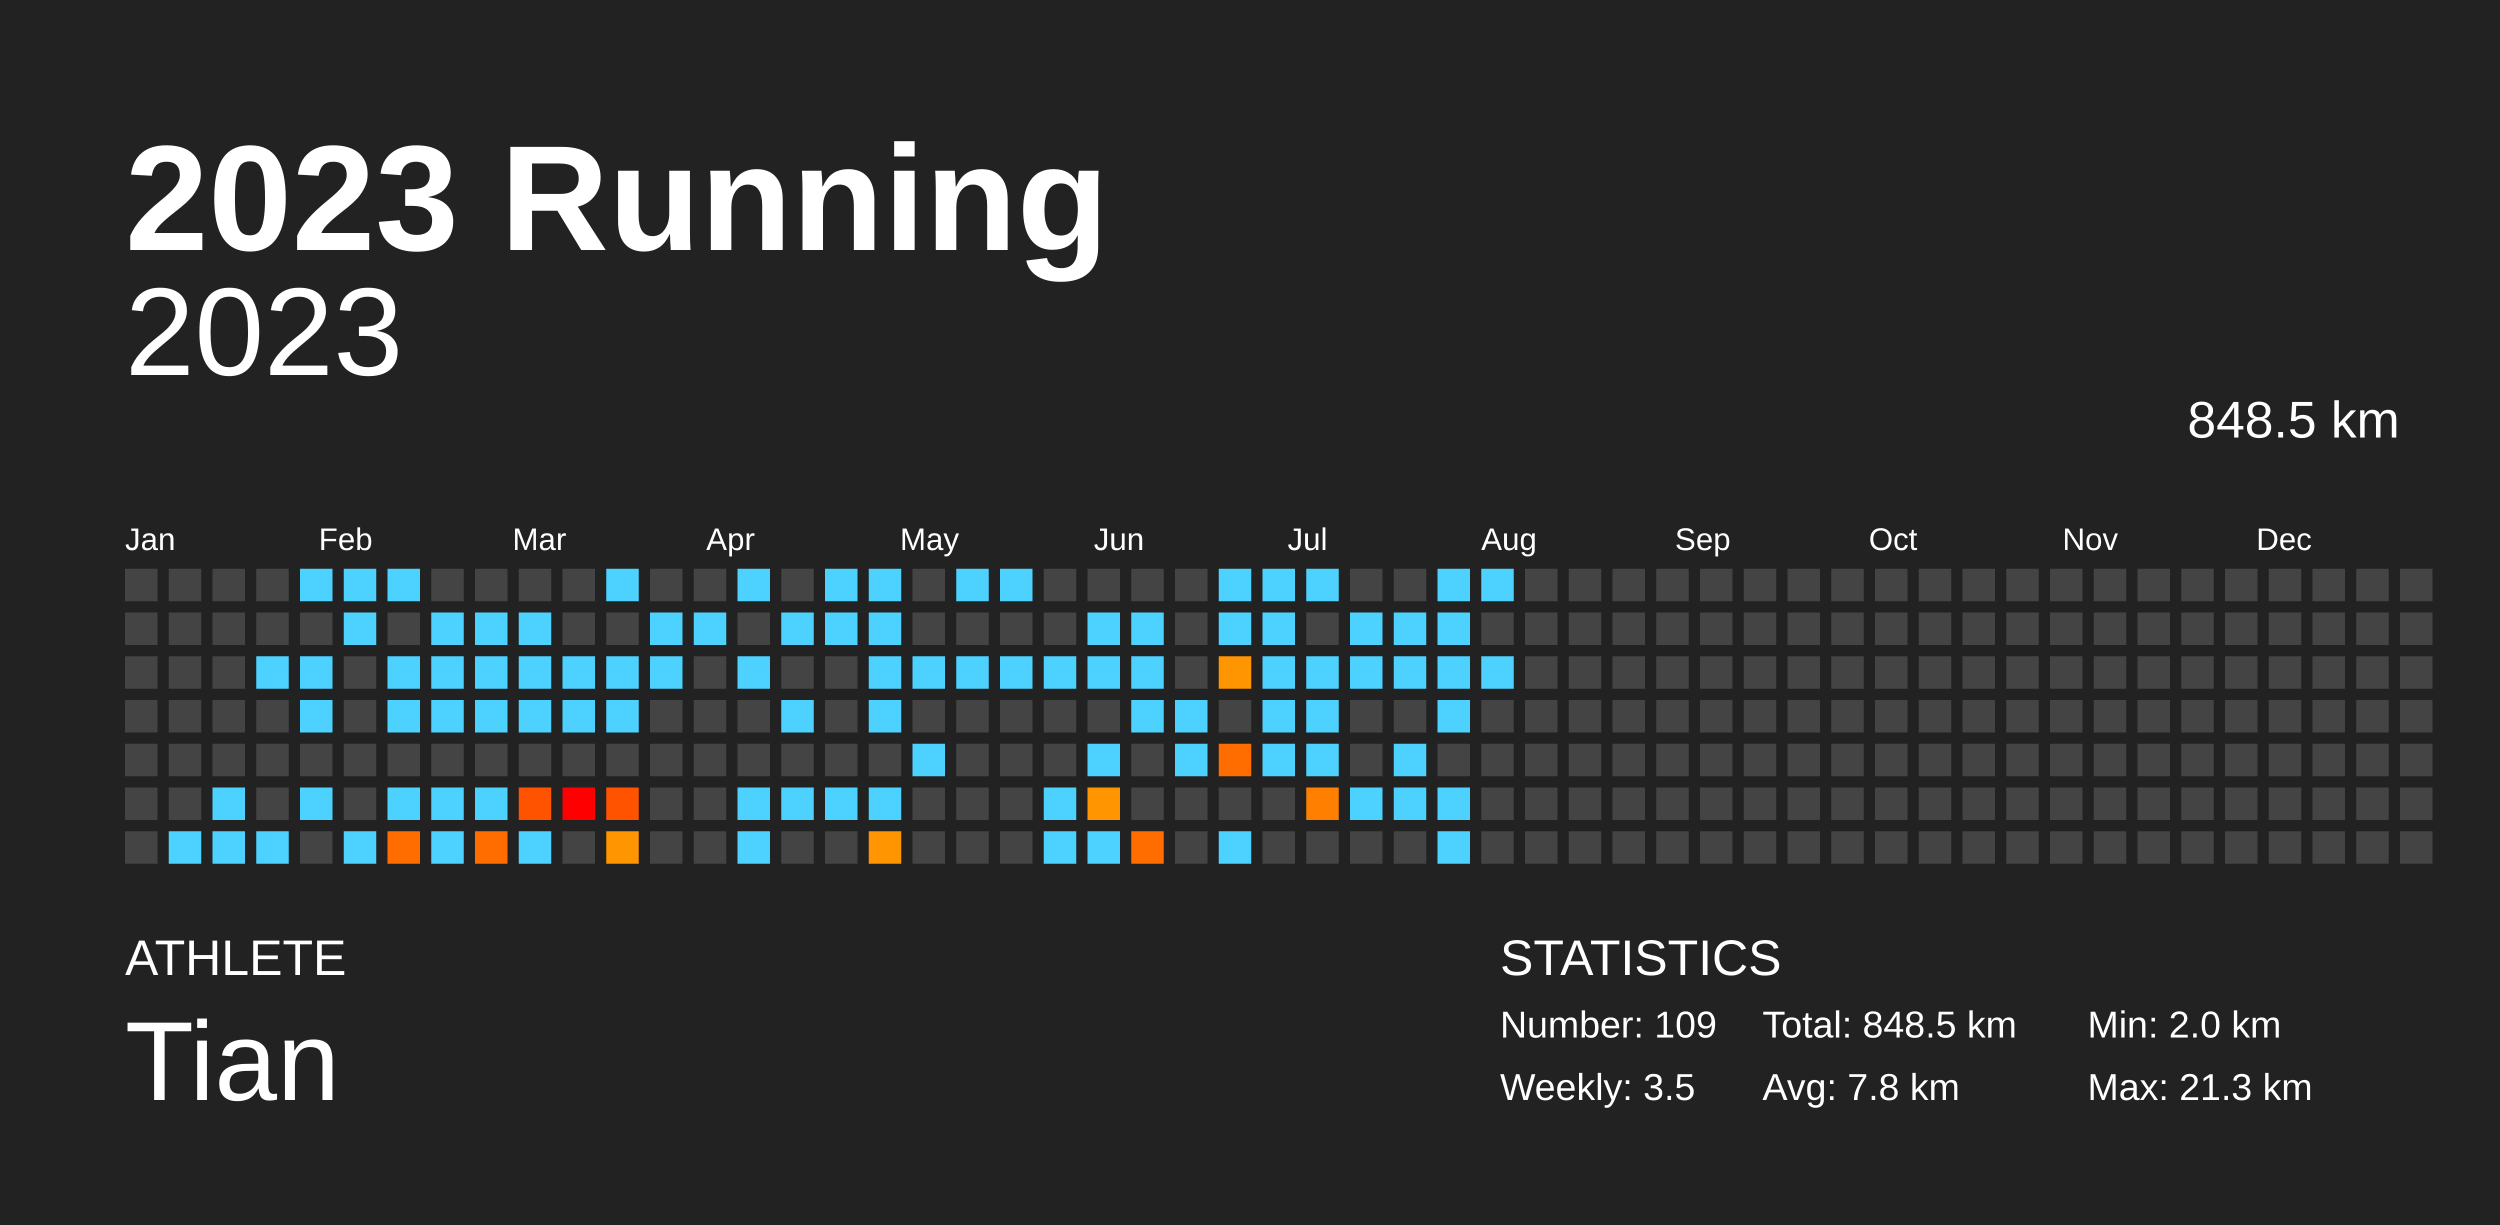
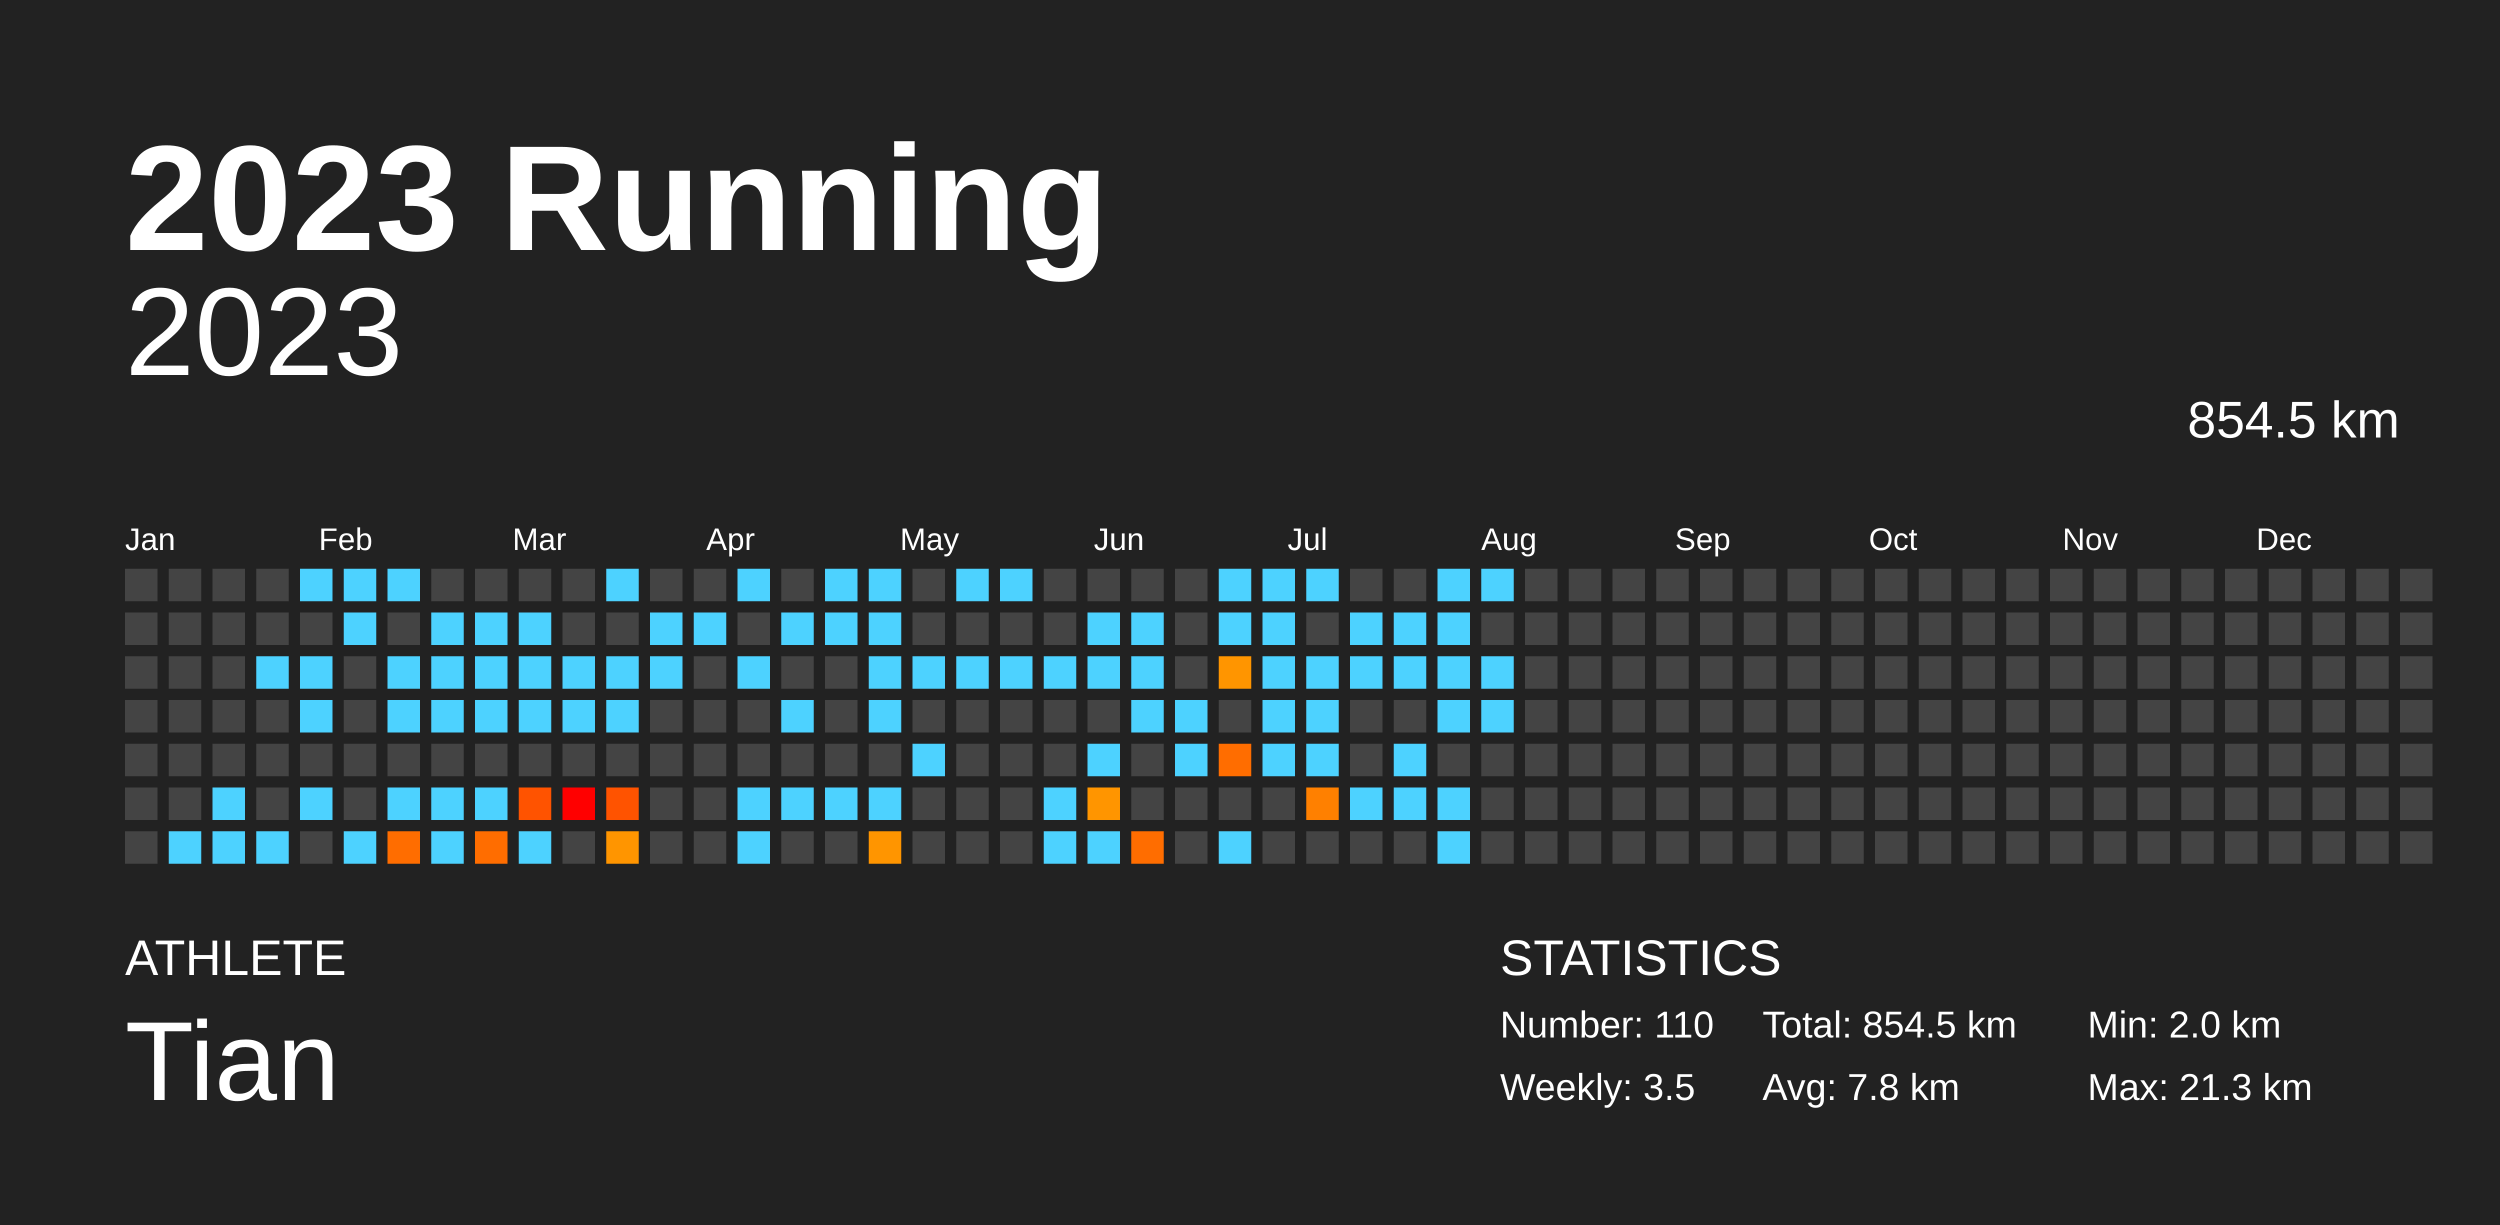
<svg xmlns="http://www.w3.org/2000/svg" baseProfile="full" height="98mm" version="1.1" viewBox="0,0,200,98" width="200mm">
  <defs />
  <rect fill="#222222" height="98" width="200" x="0" y="0" />
  <text fill="#FFFFFF" style="font-size:12px; font-family:Arial; font-weight:bold;" x="10" y="20">2023 Running</text>
  <text fill="#FFFFFF" style="font-size:4px; font-family:Arial" x="10" y="78">ATHLETE</text>
  <text fill="#FFFFFF" style="font-size:9px; font-family:Arial" x="10" y="88">Tian</text>
  <text fill="#FFFFFF" style="font-size:4px; font-family:Arial" x="120" y="78">STATISTICS</text>
-   <text fill="#FFFFFF" style="font-size:3px; font-family:Arial" x="120" y="83">Number: 109</text>
+   <text fill="#FFFFFF" style="font-size:3px; font-family:Arial" x="120" y="83">Number: 110</text>
  <text fill="#FFFFFF" style="font-size:3px; font-family:Arial" x="120" y="88">Weekly: 3.5</text>
-   <text fill="#FFFFFF" style="font-size:3px; font-family:Arial" x="141" y="83">Total: 848.5 km</text>
+   <text fill="#FFFFFF" style="font-size:3px; font-family:Arial" x="141" y="83">Total: 854.5 km</text>
  <text fill="#FFFFFF" style="font-size:3px; font-family:Arial" x="141" y="88">Avg: 7.8 km</text>
  <text fill="#FFFFFF" style="font-size:3px; font-family:Arial" x="167" y="83">Min: 2.0 km</text>
  <text fill="#FFFFFF" style="font-size:3px; font-family:Arial" x="167" y="88">Max: 21.3 km</text>
  <text alignment-baseline="hanging" fill="#FFFFFF" style="font-size:10.0px; font-family:Arial;" x="10" y="30">2023</text>
-   <text alignment-baseline="hanging" fill="#FFFFFF" style="font-size:4.125px; font-family:Arial;" x="175" y="35">848.5 km</text>
+   <text alignment-baseline="hanging" fill="#FFFFFF" style="font-size:4.125px; font-family:Arial;" x="175" y="35">854.5 km</text>
  <text fill="#FFFFFF" style="font-size:2.5px; font-family:Arial" x="10.0" y="44">Jan</text>
  <text fill="#FFFFFF" style="font-size:2.5px; font-family:Arial" x="25.5" y="44">Feb</text>
  <text fill="#FFFFFF" style="font-size:2.5px; font-family:Arial" x="41.0" y="44">Mar</text>
  <text fill="#FFFFFF" style="font-size:2.5px; font-family:Arial" x="56.5" y="44">Apr</text>
  <text fill="#FFFFFF" style="font-size:2.5px; font-family:Arial" x="72.0" y="44">May</text>
  <text fill="#FFFFFF" style="font-size:2.5px; font-family:Arial" x="87.5" y="44">Jun</text>
  <text fill="#FFFFFF" style="font-size:2.5px; font-family:Arial" x="103.0" y="44">Jul</text>
  <text fill="#FFFFFF" style="font-size:2.5px; font-family:Arial" x="118.5" y="44">Aug</text>
  <text fill="#FFFFFF" style="font-size:2.5px; font-family:Arial" x="134.0" y="44">Sep</text>
  <text fill="#FFFFFF" style="font-size:2.5px; font-family:Arial" x="149.5" y="44">Oct</text>
  <text fill="#FFFFFF" style="font-size:2.5px; font-family:Arial" x="165.0" y="44">Nov</text>
  <text fill="#FFFFFF" style="font-size:2.5px; font-family:Arial" x="180.5" y="44">Dec</text>
  <rect fill="#444444" height="2.6" width="2.6" x="10.0" y="45.5" />
  <rect fill="#444444" height="2.6" width="2.6" x="10.0" y="49.0" />
  <rect fill="#444444" height="2.6" width="2.6" x="10.0" y="52.5" />
  <rect fill="#444444" height="2.6" width="2.6" x="10.0" y="56.0" />
  <rect fill="#444444" height="2.6" width="2.6" x="10.0" y="59.5" />
  <rect fill="#444444" height="2.6" width="2.6" x="10.0" y="63.0" />
  <rect fill="#444444" height="2.6" width="2.6" x="10.0" y="66.5" />
  <rect fill="#444444" height="2.6" width="2.6" x="13.5" y="45.5" />
  <rect fill="#444444" height="2.6" width="2.6" x="13.5" y="49.0" />
  <rect fill="#444444" height="2.6" width="2.6" x="13.5" y="52.5" />
  <rect fill="#444444" height="2.6" width="2.6" x="13.5" y="56.0" />
  <rect fill="#444444" height="2.6" width="2.6" x="13.5" y="59.5" />
  <rect fill="#444444" height="2.6" width="2.6" x="13.5" y="63.0" />
  <rect fill="#4dd2ff" height="2.6" width="2.6" x="13.5" y="66.5" />
  <rect fill="#444444" height="2.6" width="2.6" x="17.0" y="45.5" />
  <rect fill="#444444" height="2.6" width="2.6" x="17.0" y="49.0" />
  <rect fill="#444444" height="2.6" width="2.6" x="17.0" y="52.5" />
  <rect fill="#444444" height="2.6" width="2.6" x="17.0" y="56.0" />
  <rect fill="#444444" height="2.6" width="2.6" x="17.0" y="59.5" />
  <rect fill="#4dd2ff" height="2.6" width="2.6" x="17.0" y="63.0" />
  <rect fill="#4dd2ff" height="2.6" width="2.6" x="17.0" y="66.5" />
  <rect fill="#444444" height="2.6" width="2.6" x="20.5" y="45.5" />
  <rect fill="#444444" height="2.6" width="2.6" x="20.5" y="49.0" />
  <rect fill="#4dd2ff" height="2.6" width="2.6" x="20.5" y="52.5" />
  <rect fill="#444444" height="2.6" width="2.6" x="20.5" y="56.0" />
  <rect fill="#444444" height="2.6" width="2.6" x="20.5" y="59.5" />
  <rect fill="#444444" height="2.6" width="2.6" x="20.5" y="63.0" />
  <rect fill="#4dd2ff" height="2.6" width="2.6" x="20.5" y="66.5" />
  <rect fill="#4dd2ff" height="2.6" width="2.6" x="24.0" y="45.5" />
  <rect fill="#444444" height="2.6" width="2.6" x="24.0" y="49.0" />
  <rect fill="#4dd2ff" height="2.6" width="2.6" x="24.0" y="52.5" />
  <rect fill="#4dd2ff" height="2.6" width="2.6" x="24.0" y="56.0" />
  <rect fill="#444444" height="2.6" width="2.6" x="24.0" y="59.5" />
  <rect fill="#4dd2ff" height="2.6" width="2.6" x="24.0" y="63.0" />
  <rect fill="#444444" height="2.6" width="2.6" x="24.0" y="66.5" />
  <rect fill="#4dd2ff" height="2.6" width="2.6" x="27.5" y="45.5" />
  <rect fill="#4dd2ff" height="2.6" width="2.6" x="27.5" y="49.0" />
  <rect fill="#444444" height="2.6" width="2.6" x="27.5" y="52.5" />
  <rect fill="#444444" height="2.6" width="2.6" x="27.5" y="56.0" />
  <rect fill="#444444" height="2.6" width="2.6" x="27.5" y="59.5" />
  <rect fill="#444444" height="2.6" width="2.6" x="27.5" y="63.0" />
  <rect fill="#4dd2ff" height="2.6" width="2.6" x="27.5" y="66.5" />
  <rect fill="#4dd2ff" height="2.6" width="2.6" x="31.0" y="45.5" />
  <rect fill="#444444" height="2.6" width="2.6" x="31.0" y="49.0" />
  <rect fill="#4dd2ff" height="2.6" width="2.6" x="31.0" y="52.5" />
  <rect fill="#4dd2ff" height="2.6" width="2.6" x="31.0" y="56.0" />
  <rect fill="#444444" height="2.6" width="2.6" x="31.0" y="59.5" />
  <rect fill="#4dd2ff" height="2.6" width="2.6" x="31.0" y="63.0" />
  <rect fill="#ff6d00" height="2.6" width="2.6" x="31.0" y="66.5" />
  <rect fill="#444444" height="2.6" width="2.6" x="34.5" y="45.5" />
  <rect fill="#4dd2ff" height="2.6" width="2.6" x="34.5" y="49.0" />
  <rect fill="#4dd2ff" height="2.6" width="2.6" x="34.5" y="52.5" />
  <rect fill="#4dd2ff" height="2.6" width="2.6" x="34.5" y="56.0" />
  <rect fill="#444444" height="2.6" width="2.6" x="34.5" y="59.5" />
  <rect fill="#4dd2ff" height="2.6" width="2.6" x="34.5" y="63.0" />
  <rect fill="#4dd2ff" height="2.6" width="2.6" x="34.5" y="66.5" />
  <rect fill="#444444" height="2.6" width="2.6" x="38.0" y="45.5" />
  <rect fill="#4dd2ff" height="2.6" width="2.6" x="38.0" y="49.0" />
  <rect fill="#4dd2ff" height="2.6" width="2.6" x="38.0" y="52.5" />
  <rect fill="#4dd2ff" height="2.6" width="2.6" x="38.0" y="56.0" />
  <rect fill="#444444" height="2.6" width="2.6" x="38.0" y="59.5" />
  <rect fill="#4dd2ff" height="2.6" width="2.6" x="38.0" y="63.0" />
  <rect fill="#ff6d00" height="2.6" width="2.6" x="38.0" y="66.5" />
  <rect fill="#444444" height="2.6" width="2.6" x="41.5" y="45.5" />
  <rect fill="#4dd2ff" height="2.6" width="2.6" x="41.5" y="49.0" />
  <rect fill="#4dd2ff" height="2.6" width="2.6" x="41.5" y="52.5" />
  <rect fill="#4dd2ff" height="2.6" width="2.6" x="41.5" y="56.0" />
  <rect fill="#444444" height="2.6" width="2.6" x="41.5" y="59.5" />
  <rect fill="#ff5300" height="2.6" width="2.6" x="41.5" y="63.0" />
  <rect fill="#4dd2ff" height="2.6" width="2.6" x="41.5" y="66.5" />
  <rect fill="#444444" height="2.6" width="2.6" x="45.0" y="45.5" />
  <rect fill="#444444" height="2.6" width="2.6" x="45.0" y="49.0" />
  <rect fill="#4dd2ff" height="2.6" width="2.6" x="45.0" y="52.5" />
  <rect fill="#4dd2ff" height="2.6" width="2.6" x="45.0" y="56.0" />
  <rect fill="#444444" height="2.6" width="2.6" x="45.0" y="59.5" />
  <rect fill="red" height="2.6" width="2.6" x="45.0" y="63.0" />
  <rect fill="#444444" height="2.6" width="2.6" x="45.0" y="66.5" />
  <rect fill="#4dd2ff" height="2.6" width="2.6" x="48.5" y="45.5" />
  <rect fill="#444444" height="2.6" width="2.6" x="48.5" y="49.0" />
  <rect fill="#4dd2ff" height="2.6" width="2.6" x="48.5" y="52.5" />
  <rect fill="#4dd2ff" height="2.6" width="2.6" x="48.5" y="56.0" />
  <rect fill="#444444" height="2.6" width="2.6" x="48.5" y="59.5" />
  <rect fill="#ff5300" height="2.6" width="2.6" x="48.5" y="63.0" />
  <rect fill="#ff9500" height="2.6" width="2.6" x="48.5" y="66.5" />
  <rect fill="#444444" height="2.6" width="2.6" x="52.0" y="45.5" />
  <rect fill="#4dd2ff" height="2.6" width="2.6" x="52.0" y="49.0" />
  <rect fill="#4dd2ff" height="2.6" width="2.6" x="52.0" y="52.5" />
  <rect fill="#444444" height="2.6" width="2.6" x="52.0" y="56.0" />
  <rect fill="#444444" height="2.6" width="2.6" x="52.0" y="59.5" />
  <rect fill="#444444" height="2.6" width="2.6" x="52.0" y="63.0" />
  <rect fill="#444444" height="2.6" width="2.6" x="52.0" y="66.5" />
  <rect fill="#444444" height="2.6" width="2.6" x="55.5" y="45.5" />
  <rect fill="#4dd2ff" height="2.6" width="2.6" x="55.5" y="49.0" />
  <rect fill="#444444" height="2.6" width="2.6" x="55.5" y="52.5" />
  <rect fill="#444444" height="2.6" width="2.6" x="55.5" y="56.0" />
  <rect fill="#444444" height="2.6" width="2.6" x="55.5" y="59.5" />
  <rect fill="#444444" height="2.6" width="2.6" x="55.5" y="63.0" />
  <rect fill="#444444" height="2.6" width="2.6" x="55.5" y="66.5" />
  <rect fill="#4dd2ff" height="2.6" width="2.6" x="59.0" y="45.5" />
  <rect fill="#444444" height="2.6" width="2.6" x="59.0" y="49.0" />
  <rect fill="#4dd2ff" height="2.6" width="2.6" x="59.0" y="52.5" />
  <rect fill="#444444" height="2.6" width="2.6" x="59.0" y="56.0" />
  <rect fill="#444444" height="2.6" width="2.6" x="59.0" y="59.5" />
  <rect fill="#4dd2ff" height="2.6" width="2.6" x="59.0" y="63.0" />
  <rect fill="#4dd2ff" height="2.6" width="2.6" x="59.0" y="66.5" />
  <rect fill="#444444" height="2.6" width="2.6" x="62.5" y="45.5" />
  <rect fill="#4dd2ff" height="2.6" width="2.6" x="62.5" y="49.0" />
  <rect fill="#444444" height="2.6" width="2.6" x="62.5" y="52.5" />
  <rect fill="#4dd2ff" height="2.6" width="2.6" x="62.5" y="56.0" />
  <rect fill="#444444" height="2.6" width="2.6" x="62.5" y="59.5" />
  <rect fill="#4dd2ff" height="2.6" width="2.6" x="62.5" y="63.0" />
  <rect fill="#444444" height="2.6" width="2.6" x="62.5" y="66.5" />
  <rect fill="#4dd2ff" height="2.6" width="2.6" x="66.0" y="45.5" />
  <rect fill="#4dd2ff" height="2.6" width="2.6" x="66.0" y="49.0" />
  <rect fill="#444444" height="2.6" width="2.6" x="66.0" y="52.5" />
  <rect fill="#444444" height="2.6" width="2.6" x="66.0" y="56.0" />
  <rect fill="#444444" height="2.6" width="2.6" x="66.0" y="59.5" />
  <rect fill="#4dd2ff" height="2.6" width="2.6" x="66.0" y="63.0" />
  <rect fill="#444444" height="2.6" width="2.6" x="66.0" y="66.5" />
  <rect fill="#4dd2ff" height="2.6" width="2.6" x="69.5" y="45.5" />
  <rect fill="#4dd2ff" height="2.6" width="2.6" x="69.5" y="49.0" />
  <rect fill="#4dd2ff" height="2.6" width="2.6" x="69.5" y="52.5" />
  <rect fill="#4dd2ff" height="2.6" width="2.6" x="69.5" y="56.0" />
  <rect fill="#444444" height="2.6" width="2.6" x="69.5" y="59.5" />
  <rect fill="#4dd2ff" height="2.6" width="2.6" x="69.5" y="63.0" />
  <rect fill="#ff9500" height="2.6" width="2.6" x="69.5" y="66.5" />
  <rect fill="#444444" height="2.6" width="2.6" x="73.0" y="45.5" />
  <rect fill="#444444" height="2.6" width="2.6" x="73.0" y="49.0" />
  <rect fill="#4dd2ff" height="2.6" width="2.6" x="73.0" y="52.5" />
  <rect fill="#444444" height="2.6" width="2.6" x="73.0" y="56.0" />
  <rect fill="#4dd2ff" height="2.6" width="2.6" x="73.0" y="59.5" />
  <rect fill="#444444" height="2.6" width="2.6" x="73.0" y="63.0" />
  <rect fill="#444444" height="2.6" width="2.6" x="73.0" y="66.5" />
  <rect fill="#4dd2ff" height="2.6" width="2.6" x="76.5" y="45.5" />
  <rect fill="#444444" height="2.6" width="2.6" x="76.5" y="49.0" />
  <rect fill="#4dd2ff" height="2.6" width="2.6" x="76.5" y="52.5" />
  <rect fill="#444444" height="2.6" width="2.6" x="76.5" y="56.0" />
  <rect fill="#444444" height="2.6" width="2.6" x="76.5" y="59.5" />
  <rect fill="#444444" height="2.6" width="2.6" x="76.5" y="63.0" />
  <rect fill="#444444" height="2.6" width="2.6" x="76.5" y="66.5" />
  <rect fill="#4dd2ff" height="2.6" width="2.6" x="80.0" y="45.5" />
  <rect fill="#444444" height="2.6" width="2.6" x="80.0" y="49.0" />
  <rect fill="#4dd2ff" height="2.6" width="2.6" x="80.0" y="52.5" />
  <rect fill="#444444" height="2.6" width="2.6" x="80.0" y="56.0" />
  <rect fill="#444444" height="2.6" width="2.6" x="80.0" y="59.5" />
  <rect fill="#444444" height="2.6" width="2.6" x="80.0" y="63.0" />
  <rect fill="#444444" height="2.6" width="2.6" x="80.0" y="66.5" />
  <rect fill="#444444" height="2.6" width="2.6" x="83.5" y="45.5" />
  <rect fill="#444444" height="2.6" width="2.6" x="83.5" y="49.0" />
  <rect fill="#4dd2ff" height="2.6" width="2.6" x="83.5" y="52.5" />
  <rect fill="#444444" height="2.6" width="2.6" x="83.5" y="56.0" />
  <rect fill="#444444" height="2.6" width="2.6" x="83.5" y="59.5" />
  <rect fill="#4dd2ff" height="2.6" width="2.6" x="83.5" y="63.0" />
  <rect fill="#4dd2ff" height="2.6" width="2.6" x="83.5" y="66.5" />
  <rect fill="#444444" height="2.6" width="2.6" x="87.0" y="45.5" />
  <rect fill="#4dd2ff" height="2.6" width="2.6" x="87.0" y="49.0" />
  <rect fill="#4dd2ff" height="2.6" width="2.6" x="87.0" y="52.5" />
  <rect fill="#444444" height="2.6" width="2.6" x="87.0" y="56.0" />
  <rect fill="#4dd2ff" height="2.6" width="2.6" x="87.0" y="59.5" />
  <rect fill="#ff9500" height="2.6" width="2.6" x="87.0" y="63.0" />
  <rect fill="#4dd2ff" height="2.6" width="2.6" x="87.0" y="66.5" />
  <rect fill="#444444" height="2.6" width="2.6" x="90.5" y="45.5" />
  <rect fill="#4dd2ff" height="2.6" width="2.6" x="90.5" y="49.0" />
  <rect fill="#4dd2ff" height="2.6" width="2.6" x="90.5" y="52.5" />
  <rect fill="#4dd2ff" height="2.6" width="2.6" x="90.5" y="56.0" />
  <rect fill="#444444" height="2.6" width="2.6" x="90.5" y="59.5" />
  <rect fill="#444444" height="2.6" width="2.6" x="90.5" y="63.0" />
  <rect fill="#ff6d00" height="2.6" width="2.6" x="90.5" y="66.5" />
  <rect fill="#444444" height="2.6" width="2.6" x="94.0" y="45.5" />
  <rect fill="#444444" height="2.6" width="2.6" x="94.0" y="49.0" />
  <rect fill="#444444" height="2.6" width="2.6" x="94.0" y="52.5" />
  <rect fill="#4dd2ff" height="2.6" width="2.6" x="94.0" y="56.0" />
  <rect fill="#4dd2ff" height="2.6" width="2.6" x="94.0" y="59.5" />
  <rect fill="#444444" height="2.6" width="2.6" x="94.0" y="63.0" />
  <rect fill="#444444" height="2.6" width="2.6" x="94.0" y="66.5" />
  <rect fill="#4dd2ff" height="2.6" width="2.6" x="97.5" y="45.5" />
  <rect fill="#4dd2ff" height="2.6" width="2.6" x="97.5" y="49.0" />
  <rect fill="#ff9500" height="2.6" width="2.6" x="97.5" y="52.5" />
  <rect fill="#444444" height="2.6" width="2.6" x="97.5" y="56.0" />
  <rect fill="#ff6d00" height="2.6" width="2.6" x="97.5" y="59.5" />
  <rect fill="#444444" height="2.6" width="2.6" x="97.5" y="63.0" />
  <rect fill="#4dd2ff" height="2.6" width="2.6" x="97.5" y="66.5" />
  <rect fill="#4dd2ff" height="2.6" width="2.6" x="101.0" y="45.5" />
  <rect fill="#4dd2ff" height="2.6" width="2.6" x="101.0" y="49.0" />
  <rect fill="#4dd2ff" height="2.6" width="2.6" x="101.0" y="52.5" />
  <rect fill="#4dd2ff" height="2.6" width="2.6" x="101.0" y="56.0" />
  <rect fill="#4dd2ff" height="2.6" width="2.6" x="101.0" y="59.5" />
  <rect fill="#444444" height="2.6" width="2.6" x="101.0" y="63.0" />
  <rect fill="#444444" height="2.6" width="2.6" x="101.0" y="66.5" />
  <rect fill="#4dd2ff" height="2.6" width="2.6" x="104.5" y="45.5" />
  <rect fill="#444444" height="2.6" width="2.6" x="104.5" y="49.0" />
  <rect fill="#4dd2ff" height="2.6" width="2.6" x="104.5" y="52.5" />
  <rect fill="#4dd2ff" height="2.6" width="2.6" x="104.5" y="56.0" />
  <rect fill="#4dd2ff" height="2.6" width="2.6" x="104.5" y="59.5" />
  <rect fill="#ff8000" height="2.6" width="2.6" x="104.5" y="63.0" />
  <rect fill="#444444" height="2.6" width="2.6" x="104.5" y="66.5" />
  <rect fill="#444444" height="2.6" width="2.6" x="108.0" y="45.5" />
  <rect fill="#4dd2ff" height="2.6" width="2.6" x="108.0" y="49.0" />
  <rect fill="#4dd2ff" height="2.6" width="2.6" x="108.0" y="52.5" />
  <rect fill="#444444" height="2.6" width="2.6" x="108.0" y="56.0" />
  <rect fill="#444444" height="2.6" width="2.6" x="108.0" y="59.5" />
  <rect fill="#4dd2ff" height="2.6" width="2.6" x="108.0" y="63.0" />
  <rect fill="#444444" height="2.6" width="2.6" x="108.0" y="66.5" />
  <rect fill="#444444" height="2.6" width="2.6" x="111.5" y="45.5" />
  <rect fill="#4dd2ff" height="2.6" width="2.6" x="111.5" y="49.0" />
  <rect fill="#4dd2ff" height="2.6" width="2.6" x="111.5" y="52.5" />
  <rect fill="#444444" height="2.6" width="2.6" x="111.5" y="56.0" />
  <rect fill="#4dd2ff" height="2.6" width="2.6" x="111.5" y="59.5" />
  <rect fill="#4dd2ff" height="2.6" width="2.6" x="111.5" y="63.0" />
  <rect fill="#444444" height="2.6" width="2.6" x="111.5" y="66.5" />
  <rect fill="#4dd2ff" height="2.6" width="2.6" x="115.0" y="45.5" />
  <rect fill="#4dd2ff" height="2.6" width="2.6" x="115.0" y="49.0" />
  <rect fill="#4dd2ff" height="2.6" width="2.6" x="115.0" y="52.5" />
  <rect fill="#4dd2ff" height="2.6" width="2.6" x="115.0" y="56.0" />
  <rect fill="#444444" height="2.6" width="2.6" x="115.0" y="59.5" />
  <rect fill="#4dd2ff" height="2.6" width="2.6" x="115.0" y="63.0" />
  <rect fill="#4dd2ff" height="2.6" width="2.6" x="115.0" y="66.5" />
  <rect fill="#4dd2ff" height="2.6" width="2.6" x="118.5" y="45.5" />
  <rect fill="#444444" height="2.6" width="2.6" x="118.5" y="49.0" />
  <rect fill="#4dd2ff" height="2.6" width="2.6" x="118.5" y="52.5" />
-   <rect fill="#444444" height="2.6" width="2.6" x="118.5" y="56.0" />
+   <rect fill="#4dd2ff" height="2.6" width="2.6" x="118.5" y="56.0" />
  <rect fill="#444444" height="2.6" width="2.6" x="118.5" y="59.5" />
  <rect fill="#444444" height="2.6" width="2.6" x="118.5" y="63.0" />
  <rect fill="#444444" height="2.6" width="2.6" x="118.5" y="66.5" />
  <rect fill="#444444" height="2.6" width="2.6" x="122.0" y="45.5" />
  <rect fill="#444444" height="2.6" width="2.6" x="122.0" y="49.0" />
  <rect fill="#444444" height="2.6" width="2.6" x="122.0" y="52.5" />
  <rect fill="#444444" height="2.6" width="2.6" x="122.0" y="56.0" />
  <rect fill="#444444" height="2.6" width="2.6" x="122.0" y="59.5" />
  <rect fill="#444444" height="2.6" width="2.6" x="122.0" y="63.0" />
  <rect fill="#444444" height="2.6" width="2.6" x="122.0" y="66.5" />
  <rect fill="#444444" height="2.6" width="2.6" x="125.5" y="45.5" />
  <rect fill="#444444" height="2.6" width="2.6" x="125.5" y="49.0" />
  <rect fill="#444444" height="2.6" width="2.6" x="125.5" y="52.5" />
  <rect fill="#444444" height="2.6" width="2.6" x="125.5" y="56.0" />
  <rect fill="#444444" height="2.6" width="2.6" x="125.5" y="59.5" />
  <rect fill="#444444" height="2.6" width="2.6" x="125.5" y="63.0" />
  <rect fill="#444444" height="2.6" width="2.6" x="125.5" y="66.5" />
  <rect fill="#444444" height="2.6" width="2.6" x="129.0" y="45.5" />
  <rect fill="#444444" height="2.6" width="2.6" x="129.0" y="49.0" />
  <rect fill="#444444" height="2.6" width="2.6" x="129.0" y="52.5" />
  <rect fill="#444444" height="2.6" width="2.6" x="129.0" y="56.0" />
  <rect fill="#444444" height="2.6" width="2.6" x="129.0" y="59.5" />
  <rect fill="#444444" height="2.6" width="2.6" x="129.0" y="63.0" />
  <rect fill="#444444" height="2.6" width="2.6" x="129.0" y="66.5" />
  <rect fill="#444444" height="2.6" width="2.6" x="132.5" y="45.5" />
  <rect fill="#444444" height="2.6" width="2.6" x="132.5" y="49.0" />
  <rect fill="#444444" height="2.6" width="2.6" x="132.5" y="52.5" />
  <rect fill="#444444" height="2.6" width="2.6" x="132.5" y="56.0" />
  <rect fill="#444444" height="2.6" width="2.6" x="132.5" y="59.5" />
  <rect fill="#444444" height="2.6" width="2.6" x="132.5" y="63.0" />
  <rect fill="#444444" height="2.6" width="2.6" x="132.5" y="66.5" />
  <rect fill="#444444" height="2.6" width="2.6" x="136.0" y="45.5" />
  <rect fill="#444444" height="2.6" width="2.6" x="136.0" y="49.0" />
  <rect fill="#444444" height="2.6" width="2.6" x="136.0" y="52.5" />
  <rect fill="#444444" height="2.6" width="2.6" x="136.0" y="56.0" />
  <rect fill="#444444" height="2.6" width="2.6" x="136.0" y="59.5" />
  <rect fill="#444444" height="2.6" width="2.6" x="136.0" y="63.0" />
  <rect fill="#444444" height="2.6" width="2.6" x="136.0" y="66.5" />
  <rect fill="#444444" height="2.6" width="2.6" x="139.5" y="45.5" />
  <rect fill="#444444" height="2.6" width="2.6" x="139.5" y="49.0" />
  <rect fill="#444444" height="2.6" width="2.6" x="139.5" y="52.5" />
  <rect fill="#444444" height="2.6" width="2.6" x="139.5" y="56.0" />
  <rect fill="#444444" height="2.6" width="2.6" x="139.5" y="59.5" />
  <rect fill="#444444" height="2.6" width="2.6" x="139.5" y="63.0" />
  <rect fill="#444444" height="2.6" width="2.6" x="139.5" y="66.5" />
  <rect fill="#444444" height="2.6" width="2.6" x="143.0" y="45.5" />
  <rect fill="#444444" height="2.6" width="2.6" x="143.0" y="49.0" />
  <rect fill="#444444" height="2.6" width="2.6" x="143.0" y="52.5" />
  <rect fill="#444444" height="2.6" width="2.6" x="143.0" y="56.0" />
  <rect fill="#444444" height="2.6" width="2.6" x="143.0" y="59.5" />
  <rect fill="#444444" height="2.6" width="2.6" x="143.0" y="63.0" />
  <rect fill="#444444" height="2.6" width="2.6" x="143.0" y="66.5" />
  <rect fill="#444444" height="2.6" width="2.6" x="146.5" y="45.5" />
  <rect fill="#444444" height="2.6" width="2.6" x="146.5" y="49.0" />
  <rect fill="#444444" height="2.6" width="2.6" x="146.5" y="52.5" />
  <rect fill="#444444" height="2.6" width="2.6" x="146.5" y="56.0" />
  <rect fill="#444444" height="2.6" width="2.6" x="146.5" y="59.5" />
  <rect fill="#444444" height="2.6" width="2.6" x="146.5" y="63.0" />
  <rect fill="#444444" height="2.6" width="2.6" x="146.5" y="66.5" />
  <rect fill="#444444" height="2.6" width="2.6" x="150.0" y="45.5" />
  <rect fill="#444444" height="2.6" width="2.6" x="150.0" y="49.0" />
  <rect fill="#444444" height="2.6" width="2.6" x="150.0" y="52.5" />
  <rect fill="#444444" height="2.6" width="2.6" x="150.0" y="56.0" />
  <rect fill="#444444" height="2.6" width="2.6" x="150.0" y="59.5" />
  <rect fill="#444444" height="2.6" width="2.6" x="150.0" y="63.0" />
  <rect fill="#444444" height="2.6" width="2.6" x="150.0" y="66.5" />
  <rect fill="#444444" height="2.6" width="2.6" x="153.5" y="45.5" />
  <rect fill="#444444" height="2.6" width="2.6" x="153.5" y="49.0" />
  <rect fill="#444444" height="2.6" width="2.6" x="153.5" y="52.5" />
  <rect fill="#444444" height="2.6" width="2.6" x="153.5" y="56.0" />
  <rect fill="#444444" height="2.6" width="2.6" x="153.5" y="59.5" />
  <rect fill="#444444" height="2.6" width="2.6" x="153.5" y="63.0" />
  <rect fill="#444444" height="2.6" width="2.6" x="153.5" y="66.5" />
  <rect fill="#444444" height="2.6" width="2.6" x="157.0" y="45.5" />
  <rect fill="#444444" height="2.6" width="2.6" x="157.0" y="49.0" />
  <rect fill="#444444" height="2.6" width="2.6" x="157.0" y="52.5" />
  <rect fill="#444444" height="2.6" width="2.6" x="157.0" y="56.0" />
  <rect fill="#444444" height="2.6" width="2.6" x="157.0" y="59.5" />
  <rect fill="#444444" height="2.6" width="2.6" x="157.0" y="63.0" />
  <rect fill="#444444" height="2.6" width="2.6" x="157.0" y="66.5" />
  <rect fill="#444444" height="2.6" width="2.6" x="160.5" y="45.5" />
  <rect fill="#444444" height="2.6" width="2.6" x="160.5" y="49.0" />
  <rect fill="#444444" height="2.6" width="2.6" x="160.5" y="52.5" />
  <rect fill="#444444" height="2.6" width="2.6" x="160.5" y="56.0" />
  <rect fill="#444444" height="2.6" width="2.6" x="160.5" y="59.5" />
  <rect fill="#444444" height="2.6" width="2.6" x="160.5" y="63.0" />
  <rect fill="#444444" height="2.6" width="2.6" x="160.5" y="66.5" />
  <rect fill="#444444" height="2.6" width="2.6" x="164.0" y="45.5" />
  <rect fill="#444444" height="2.6" width="2.6" x="164.0" y="49.0" />
  <rect fill="#444444" height="2.6" width="2.6" x="164.0" y="52.5" />
  <rect fill="#444444" height="2.6" width="2.6" x="164.0" y="56.0" />
  <rect fill="#444444" height="2.6" width="2.6" x="164.0" y="59.5" />
  <rect fill="#444444" height="2.6" width="2.6" x="164.0" y="63.0" />
  <rect fill="#444444" height="2.6" width="2.6" x="164.0" y="66.5" />
  <rect fill="#444444" height="2.6" width="2.6" x="167.5" y="45.5" />
  <rect fill="#444444" height="2.6" width="2.6" x="167.5" y="49.0" />
  <rect fill="#444444" height="2.6" width="2.6" x="167.5" y="52.5" />
  <rect fill="#444444" height="2.6" width="2.6" x="167.5" y="56.0" />
  <rect fill="#444444" height="2.6" width="2.6" x="167.5" y="59.5" />
  <rect fill="#444444" height="2.6" width="2.6" x="167.5" y="63.0" />
  <rect fill="#444444" height="2.6" width="2.6" x="167.5" y="66.5" />
  <rect fill="#444444" height="2.6" width="2.6" x="171.0" y="45.5" />
  <rect fill="#444444" height="2.6" width="2.6" x="171.0" y="49.0" />
  <rect fill="#444444" height="2.6" width="2.6" x="171.0" y="52.5" />
  <rect fill="#444444" height="2.6" width="2.6" x="171.0" y="56.0" />
  <rect fill="#444444" height="2.6" width="2.6" x="171.0" y="59.5" />
  <rect fill="#444444" height="2.6" width="2.6" x="171.0" y="63.0" />
  <rect fill="#444444" height="2.6" width="2.6" x="171.0" y="66.5" />
  <rect fill="#444444" height="2.6" width="2.6" x="174.5" y="45.5" />
  <rect fill="#444444" height="2.6" width="2.6" x="174.5" y="49.0" />
  <rect fill="#444444" height="2.6" width="2.6" x="174.5" y="52.5" />
  <rect fill="#444444" height="2.6" width="2.6" x="174.5" y="56.0" />
  <rect fill="#444444" height="2.6" width="2.6" x="174.5" y="59.5" />
  <rect fill="#444444" height="2.6" width="2.6" x="174.5" y="63.0" />
  <rect fill="#444444" height="2.6" width="2.6" x="174.5" y="66.5" />
  <rect fill="#444444" height="2.6" width="2.6" x="178.0" y="45.5" />
  <rect fill="#444444" height="2.6" width="2.6" x="178.0" y="49.0" />
  <rect fill="#444444" height="2.6" width="2.6" x="178.0" y="52.5" />
  <rect fill="#444444" height="2.6" width="2.6" x="178.0" y="56.0" />
  <rect fill="#444444" height="2.6" width="2.6" x="178.0" y="59.5" />
  <rect fill="#444444" height="2.6" width="2.6" x="178.0" y="63.0" />
  <rect fill="#444444" height="2.6" width="2.6" x="178.0" y="66.5" />
  <rect fill="#444444" height="2.6" width="2.6" x="181.5" y="45.5" />
  <rect fill="#444444" height="2.6" width="2.6" x="181.5" y="49.0" />
  <rect fill="#444444" height="2.6" width="2.6" x="181.5" y="52.5" />
  <rect fill="#444444" height="2.6" width="2.6" x="181.5" y="56.0" />
  <rect fill="#444444" height="2.6" width="2.6" x="181.5" y="59.5" />
  <rect fill="#444444" height="2.6" width="2.6" x="181.5" y="63.0" />
  <rect fill="#444444" height="2.6" width="2.6" x="181.5" y="66.5" />
  <rect fill="#444444" height="2.6" width="2.6" x="185.0" y="45.5" />
  <rect fill="#444444" height="2.6" width="2.6" x="185.0" y="49.0" />
  <rect fill="#444444" height="2.6" width="2.6" x="185.0" y="52.5" />
  <rect fill="#444444" height="2.6" width="2.6" x="185.0" y="56.0" />
  <rect fill="#444444" height="2.6" width="2.6" x="185.0" y="59.5" />
  <rect fill="#444444" height="2.6" width="2.6" x="185.0" y="63.0" />
  <rect fill="#444444" height="2.6" width="2.6" x="185.0" y="66.5" />
  <rect fill="#444444" height="2.6" width="2.6" x="188.5" y="45.5" />
  <rect fill="#444444" height="2.6" width="2.6" x="188.5" y="49.0" />
  <rect fill="#444444" height="2.6" width="2.6" x="188.5" y="52.5" />
  <rect fill="#444444" height="2.6" width="2.6" x="188.5" y="56.0" />
  <rect fill="#444444" height="2.6" width="2.6" x="188.5" y="59.5" />
  <rect fill="#444444" height="2.6" width="2.6" x="188.5" y="63.0" />
  <rect fill="#444444" height="2.6" width="2.6" x="188.5" y="66.5" />
  <rect fill="#444444" height="2.6" width="2.6" x="192.0" y="45.5" />
  <rect fill="#444444" height="2.6" width="2.6" x="192.0" y="49.0" />
  <rect fill="#444444" height="2.6" width="2.6" x="192.0" y="52.5" />
  <rect fill="#444444" height="2.6" width="2.6" x="192.0" y="56.0" />
  <rect fill="#444444" height="2.6" width="2.6" x="192.0" y="59.5" />
  <rect fill="#444444" height="2.6" width="2.6" x="192.0" y="63.0" />
  <rect fill="#444444" height="2.6" width="2.6" x="192.0" y="66.5" />
</svg>
